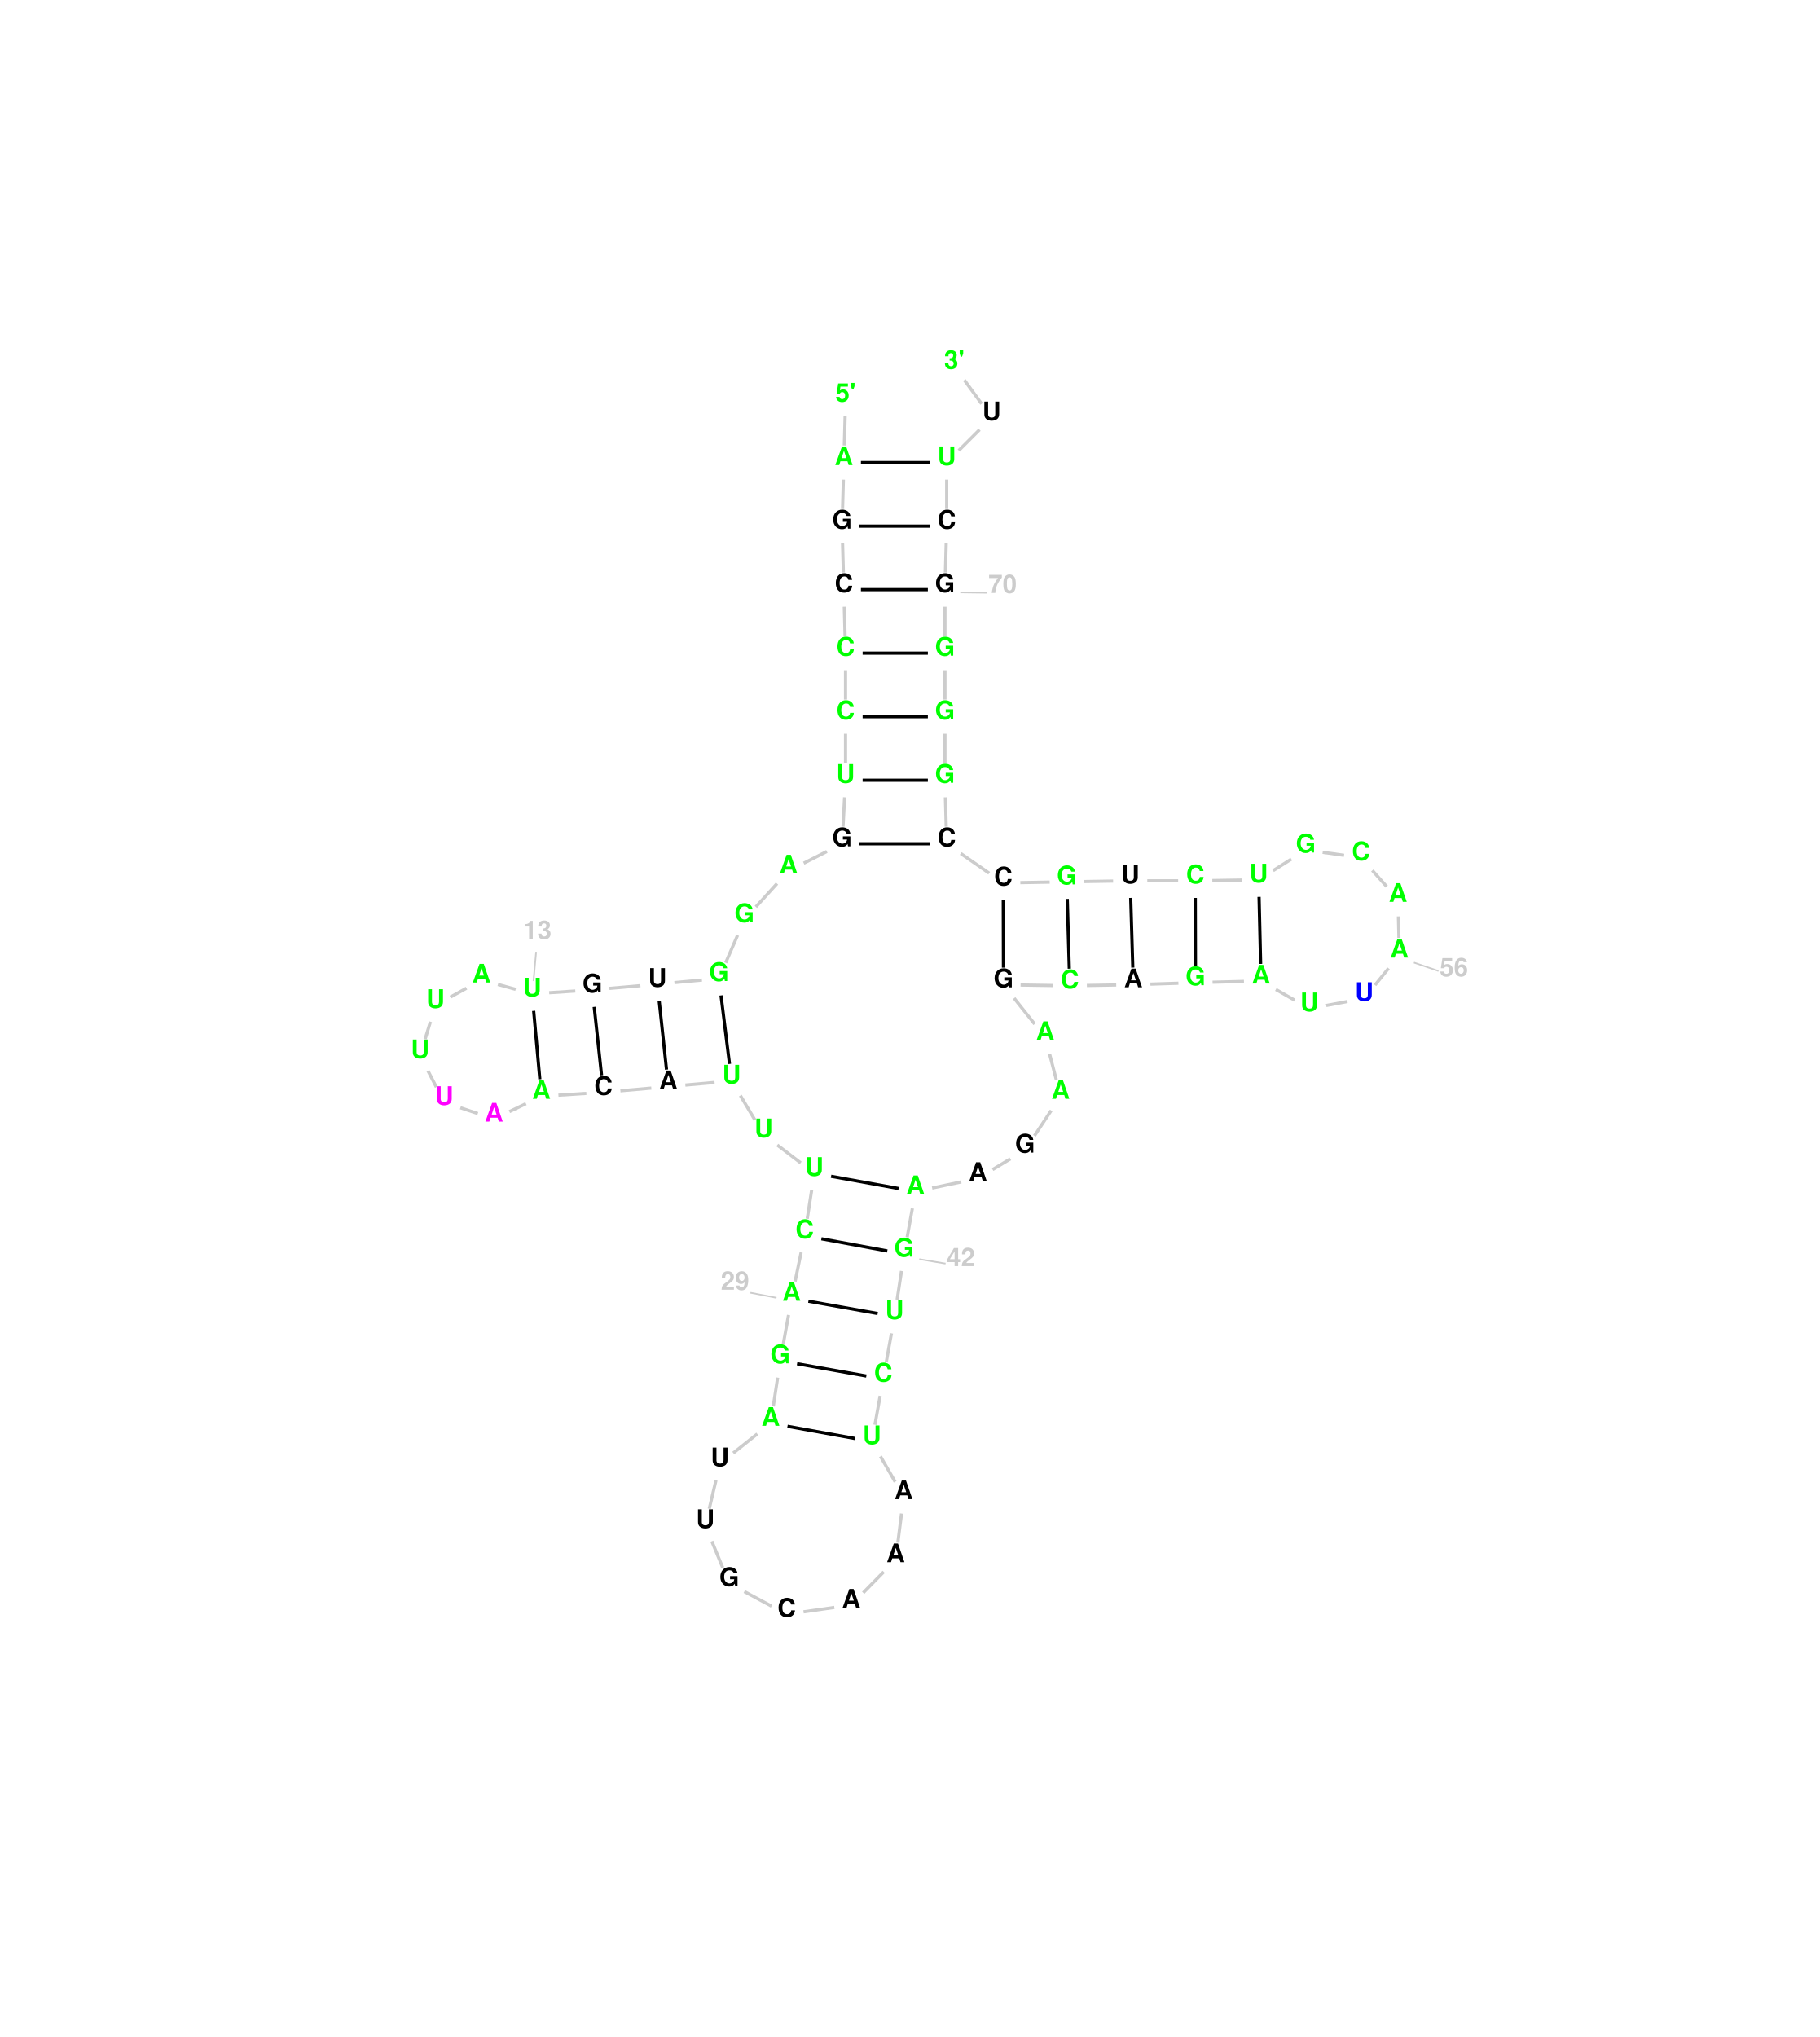
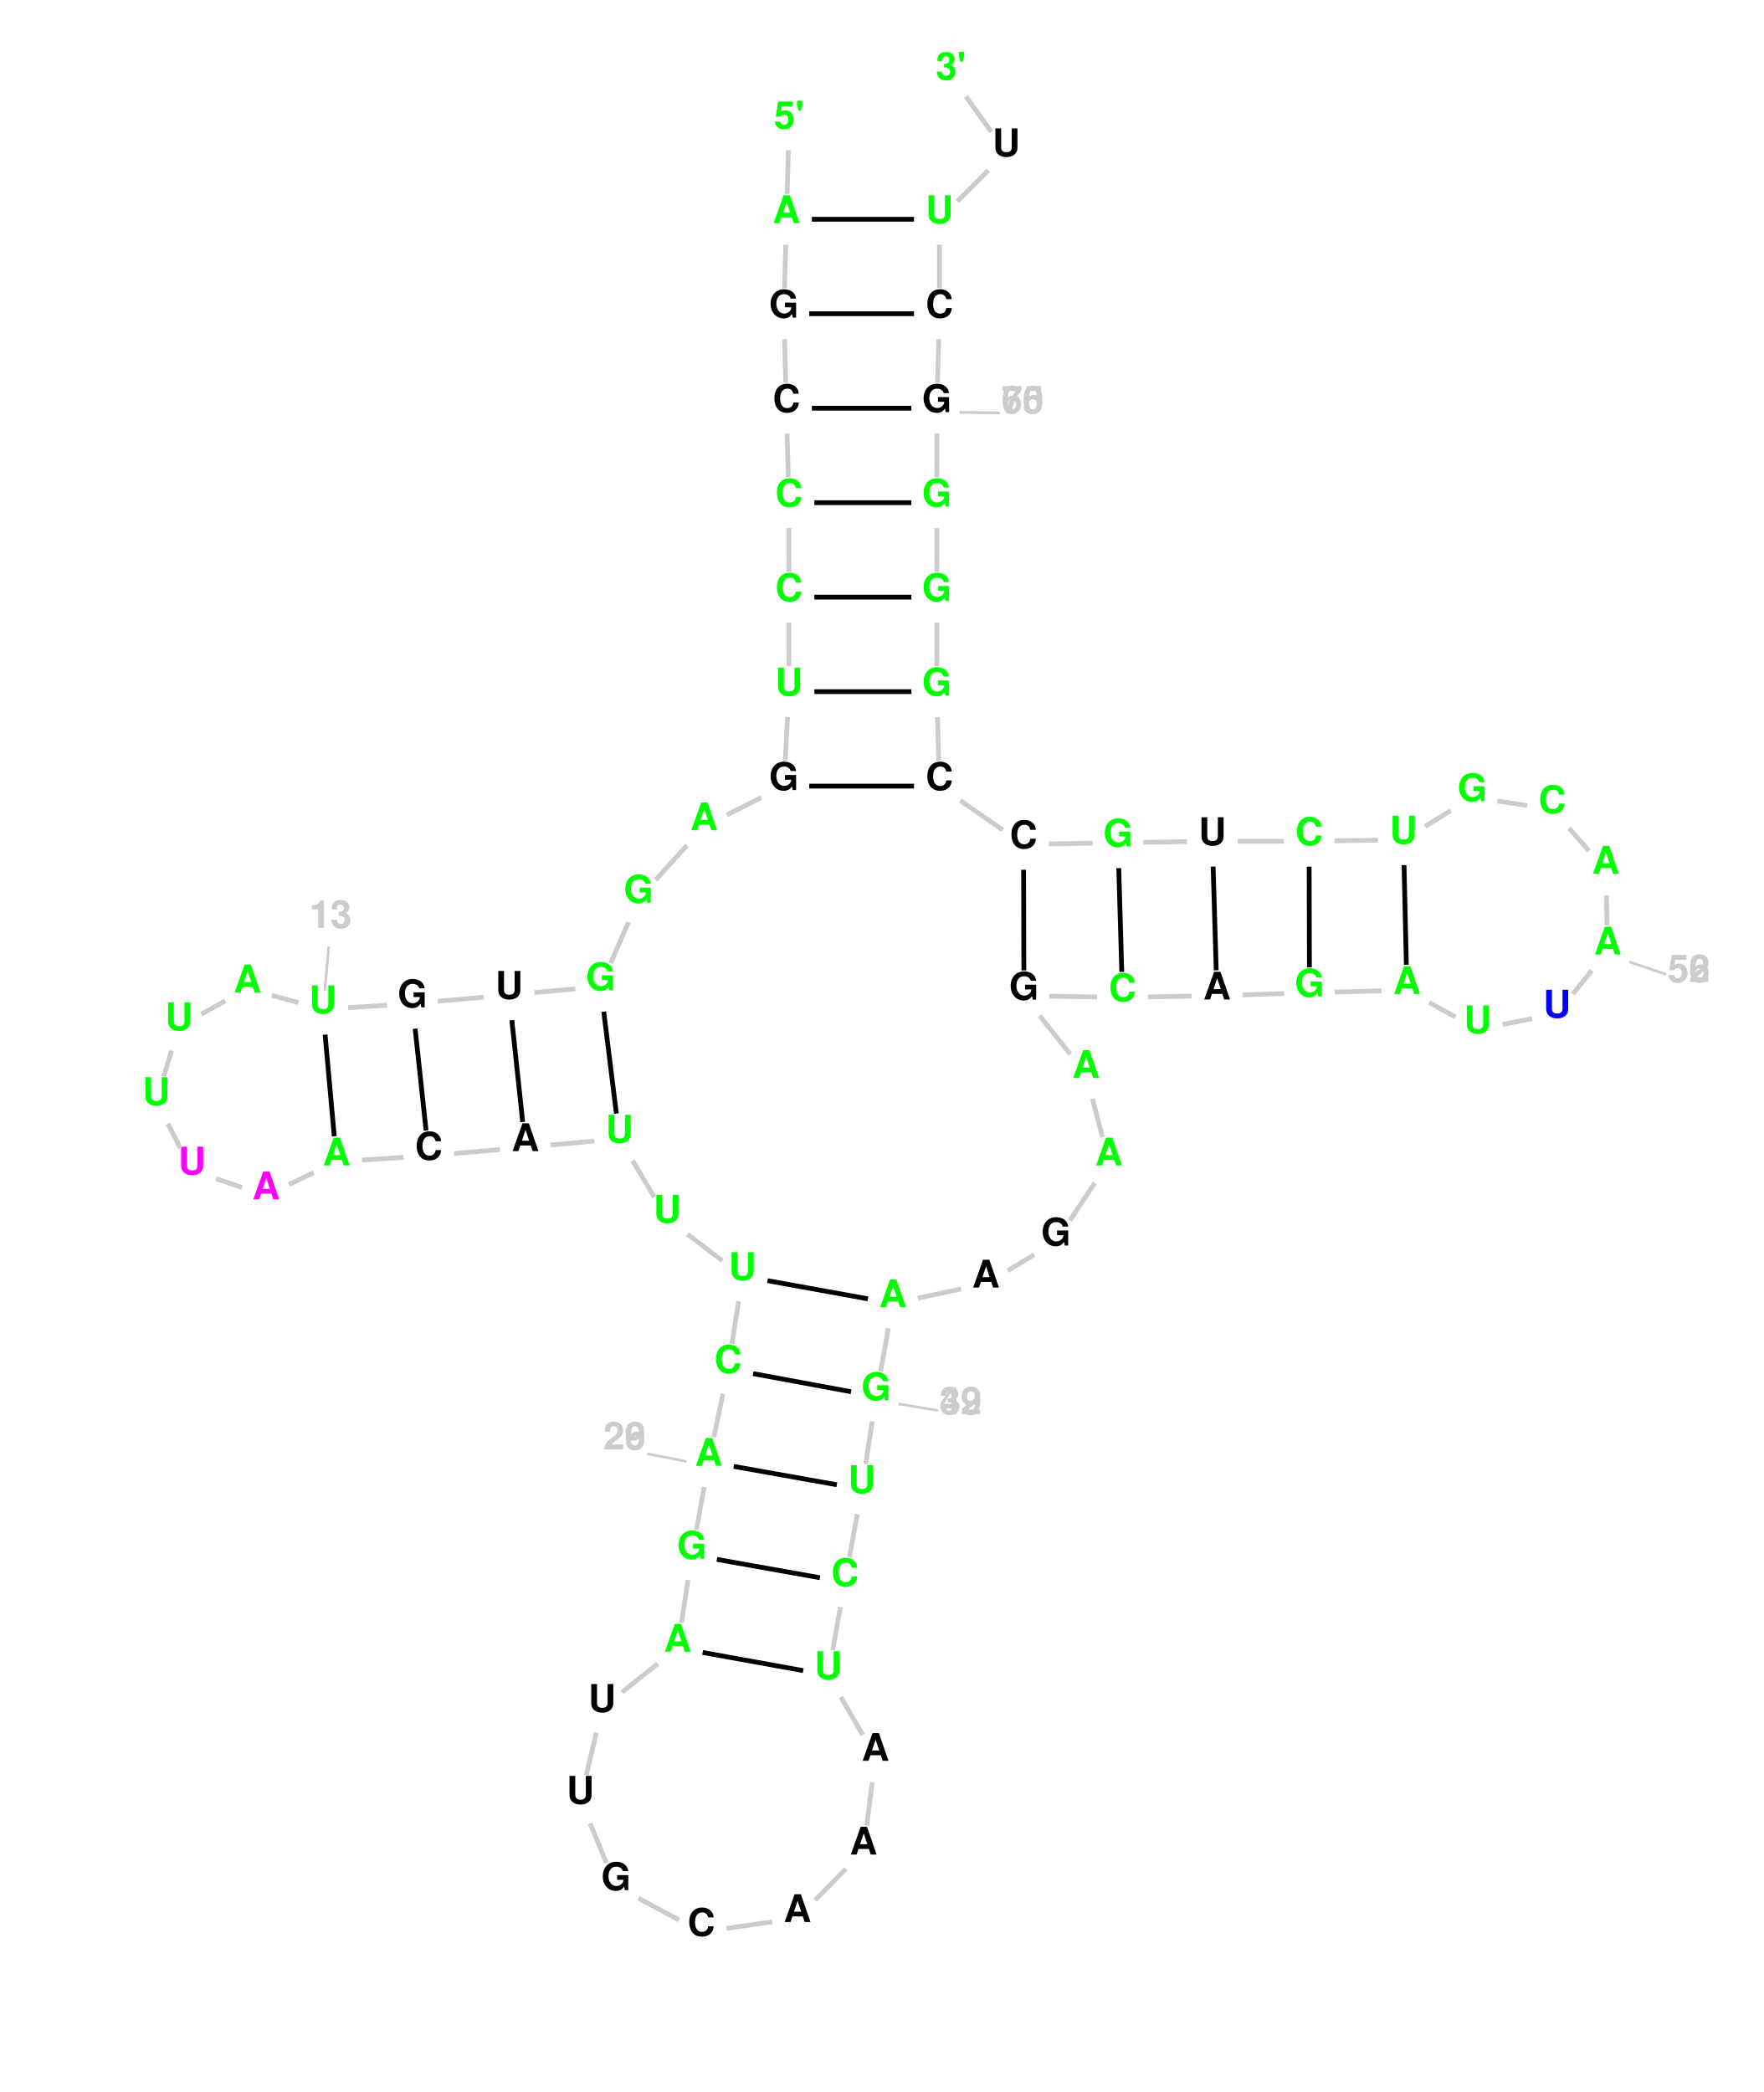
- <svg xmlns="http://www.w3.org/2000/svg" width="216.541" height="242.399" style="font-size: 3.049px; font-weight: bold; font-family: Helvetica; ">
+ <svg xmlns="http://www.w3.org/2000/svg" width="564.568" height="669.596">
  <g>
    <style type="text/css">


- text.red {fill: rgb(255, 0, 255); }
- text.green {fill: rgb(0, 255, 0); }
- text.blue {fill: rgb(0, 0, 255); }
- text.black {fill: rgb(0, 0, 0); }
- text.gray {fill: rgb(204, 204, 204); }
- text.brown {fill: rgb(211.65, 104.55, 30.6); }
- text {fill: rgb(0, 0, 0); text-anchor: middle; alignment-baseline: middle; }
circle.red {stroke: rgb(255, 0, 255); fill: none; }
circle.green {stroke: rgb(0, 255, 0); fill: none; }
circle.blue {stroke: rgb(0, 0, 255); fill: none; }
circle.black {stroke: rgb(0, 0, 0); fill: none; }
circle.gray {stroke: rgb(204, 204, 204); fill: none; }
circle.brown {stroke: rgb(211.65, 104.55, 30.6); fill: none; }
- line.red {stroke: rgb(255, 0, 255); stroke-width: 0.381; }
- line.green {stroke: rgb(0, 255, 0); stroke-width: 0.381; }
- line.blue {stroke: rgb(0, 0, 255); stroke-width: 0.381; }
- line.black {stroke: rgb(0, 0, 0); stroke-width: 0.381; }
- line.gray {stroke: rgb(204, 204, 204); stroke-width: 0.381; }
- line.brown {stroke: rgb(211.65, 104.55, 30.6); stroke-width: 0.381; }
+ line.red {stroke: rgb(255, 0, 255); stroke-width: 1.525; }
+ line.green {stroke: rgb(0, 255, 0); stroke-width: 1.525; }
+ line.blue {stroke: rgb(0, 0, 255); stroke-width: 1.525; }
+ line.black {stroke: rgb(0, 0, 0); stroke-width: 1.525; }
+ line.gray {stroke: rgb(204, 204, 204); stroke-width: 1.525; }
+ line.brown {stroke: rgb(211.65, 104.55, 30.6); stroke-width: 1.525; }
line {stroke: rgb(0, 0, 0); }
- text.numbering-label {fill: rgb(204, 204, 204);}
- line.numbering-line {stroke: rgb(204, 204, 204); stroke-width: 0.191;}
- line.predicted {stroke: rgb(0, 0, 0); stroke-dasharray: 2}
- .sequential {visibility:hidden}
- polyline {fill:none; stroke-linejoin:round; }
- .pseudoknot_segment1 {stroke-linecap:round; stroke-opacity: 0.4; stroke-width:3.049px}
- .pseudoknot_segment2 {stroke-linecap:round; stroke-opacity: 0.4; stroke-width:3.049px}
- .pseudoknot_connection {stroke-linecap:round; stroke-opacity: 0.2; stroke-width:1.5}
+ text.red {fill: rgb(255, 0, 255); font-size: 12.197px; font-weight: bold; font-family: Helvetica; }
+ text.green {fill: rgb(0, 255, 0); font-size: 12.197px; font-weight: bold; font-family: Helvetica; }
+ text.blue {fill: rgb(0, 0, 255); font-size: 12.197px; font-weight: bold; font-family: Helvetica; }
+ text.black {fill: rgb(0, 0, 0); font-size: 12.197px; font-weight: bold; font-family: Helvetica; }
+ text.gray {fill: rgb(204, 204, 204); font-size: 12.197px; font-weight: bold; font-family: Helvetica; }
+ text.brown {fill: rgb(211.65, 104.55, 30.6); font-size: 12.197px; font-weight: bold; font-family: Helvetica; }
+ text {fill: rgb(0, 0, 0); font-size: 12.197px; font-weight: bold; font-family: Helvetica; text-anchor: middle; alignment-baseline: middle; }
+ 
+ .pseudoknot_connection{stroke-linecap: round; stroke-opacity: 0.2; stroke-width: 1.5; }
+ .pseudoknot_segment1{stroke-linecap: round; stroke-opacity: 0.4; stroke-width: 12.197; }
+ .pseudoknot_segment2{stroke-linecap: round; stroke-opacity: 0.4; stroke-width: 12.197; }
+ line.numbering-line{stroke: rgb(204, 204, 204); stroke-width: 0.762; }
+ line.predicted{stroke: rgb(0, 0, 0); stroke-dasharray: 2; }
+ polyline{fill: none; stroke-linejoin: round; }
+ sequential{visibility: hidden; }
+ text.numbering-label{fill: rgb(204, 204, 204); }

</style>
  </g>
  <g>
-     <text x="100.641" y="47.787" class="green">5'</text>
-   </g>
-   <g>
-     <text x="100.431" y="55.349" class="green">A</text>
-   </g>
-   <g>
-     <line x1="102.464" y1="55.044" x2="110.638" y2="55.044" class="black" />
-   </g>
-   <g>
-     <text x="100.221" y="62.909" class="black">G</text>
-   </g>
-   <g>
-     <line x1="102.254" y1="62.604" x2="110.638" y2="62.604" class="black" />
-   </g>
-   <g>
-     <text x="100.431" y="70.469" class="black">C</text>
-   </g>
-   <g>
-     <line x1="102.464" y1="70.164" x2="110.428" y2="70.164" class="black" />
-   </g>
-   <g>
-     <text x="100.631" y="78.029" class="green">C</text>
-   </g>
-   <g>
-     <line x1="102.664" y1="77.724" x2="110.428" y2="77.724" class="black" />
-   </g>
-   <g>
-     <text x="100.631" y="85.589" class="green">C</text>
-   </g>
-   <g>
-     <line x1="102.664" y1="85.284" x2="110.428" y2="85.284" class="black" />
-   </g>
-   <g>
-     <text x="100.631" y="93.149" class="green">U</text>
-   </g>
-   <g>
-     <line x1="102.664" y1="92.844" x2="110.428" y2="92.844" class="black" />
-   </g>
-   <g>
-     <text x="100.221" y="100.709" class="black">G</text>
-   </g>
-   <g>
-     <line x1="102.254" y1="100.404" x2="110.638" y2="100.404" class="black" />
-   </g>
-   <g>
-     <text x="93.841" y="103.939" class="green">A</text>
-   </g>
-   <g>
-     <text x="88.591" y="109.729" class="green">G</text>
-   </g>
-   <g>
-     <text x="85.561" y="116.739" class="green">G</text>
-   </g>
-   <g>
-     <line x1="85.811" y1="118.452" x2="86.821" y2="126.607" class="black" />
-   </g>
-   <g>
-     <text x="78.241" y="117.419" class="black">U</text>
-   </g>
-   <g>
-     <line x1="78.456" y1="119.136" x2="79.325" y2="127.283" class="black" />
-   </g>
-   <g>
-     <text x="70.501" y="118.099" class="black">G</text>
-   </g>
-   <g>
-     <line x1="70.718" y1="119.815" x2="71.594" y2="127.963" class="black" />
-   </g>
-   <g>
-     <text x="63.331" y="118.569" class="green">U</text>
-   </g>
-   <g>
-     <line x1="63.514" y1="120.289" x2="64.248" y2="128.43" class="black" />
-   </g>
-   <g>
-     <text x="63.944" y="111.736" class="numbering-label sequential">13</text>
-   </g>
-   <g>
-     <text x="63.944" y="111.736" class="numbering-label template">13</text>
-   </g>
-   <g>
-     <line x1="63.494" y1="116.747" x2="63.807" y2="113.26" class="numbering-line sequential" />
-   </g>
-   <g>
-     <line x1="63.494" y1="116.747" x2="63.807" y2="113.26" class="numbering-line template" />
-   </g>
-   <g>
-     <text x="57.3" y="116.915" class="green">A</text>
-   </g>
-   <g>
-     <text x="51.822" y="119.934" class="green">U</text>
-   </g>
-   <g>
-     <text x="50" y="125.917" class="green">U</text>
-   </g>
-   <g>
-     <text x="52.864" y="131.476" class="red">U</text>
-   </g>
-   <g>
-     <text x="58.793" y="133.466" class="red">A</text>
-   </g>
-   <g>
-     <text x="64.431" y="130.759" class="green">A</text>
-   </g>
-   <g>
-     <text x="71.811" y="130.289" class="black">C</text>
-   </g>
-   <g>
-     <text x="79.541" y="129.609" class="black">A</text>
-   </g>
-   <g>
-     <text x="87.071" y="128.929" class="green">U</text>
-   </g>
-   <g>
-     <text x="90.891" y="135.329" class="green">U</text>
-   </g>
-   <g>
-     <text x="96.911" y="139.919" class="green">U</text>
-   </g>
-   <g>
-     <line x1="98.911" y1="139.976" x2="106.95" y2="141.432" class="black" />
-   </g>
-   <g>
-     <text x="95.761" y="147.349" class="green">C</text>
-   </g>
-   <g>
-     <line x1="97.76" y1="147.414" x2="105.602" y2="148.864" class="black" />
-   </g>
-   <g>
-     <text x="94.211" y="154.789" class="green">A</text>
-   </g>
-   <g>
-     <line x1="96.212" y1="154.84" x2="104.459" y2="156.308" class="black" />
-   </g>
-   <g>
-     <text x="87.477" y="153.477" class="numbering-label sequential">26</text>
-   </g>
-   <g>
-     <text x="87.477" y="153.477" class="numbering-label template">29</text>
-   </g>
-   <g>
-     <line x1="92.415" y1="154.439" x2="89.306" y2="153.833" class="numbering-line sequential" />
-   </g>
-   <g>
-     <line x1="92.415" y1="154.439" x2="89.306" y2="153.833" class="numbering-line template" />
-   </g>
-   <g>
-     <text x="92.861" y="162.229" class="green">G</text>
-   </g>
-   <g>
-     <line x1="94.862" y1="162.28" x2="103.109" y2="163.748" class="black" />
-   </g>
-   <g>
-     <text x="91.721" y="169.669" class="green">A</text>
-   </g>
-   <g>
-     <line x1="93.721" y1="169.726" x2="101.77" y2="171.182" class="black" />
-   </g>
-   <g>
-     <text x="85.681" y="174.479" class="black">U</text>
-   </g>
-   <g>
-     <text x="83.941" y="181.829" class="black">U</text>
-   </g>
-   <g>
-     <text x="86.791" y="188.739" class="black">G</text>
-   </g>
-   <g>
-     <text x="93.621" y="192.399" class="black">C</text>
-   </g>
-   <g>
-     <text x="101.311" y="191.299" class="black">A</text>
-   </g>
-   <g>
-     <text x="106.601" y="185.899" class="black">A</text>
-   </g>
-   <g>
-     <text x="107.551" y="178.399" class="black">A</text>
-   </g>
-   <g>
-     <text x="103.771" y="171.849" class="green">U</text>
-   </g>
-   <g>
-     <text x="105.111" y="164.409" class="green">C</text>
-   </g>
-   <g>
-     <text x="106.461" y="156.969" class="green">U</text>
-   </g>
-   <g>
-     <text x="107.601" y="149.539" class="green">G</text>
-   </g>
-   <g>
-     <text x="114.367" y="150.672" class="numbering-label sequential">39</text>
-   </g>
-   <g>
-     <text x="114.367" y="150.672" class="numbering-label template">42</text>
-   </g>
-   <g>
-     <line x1="109.405" y1="149.841" x2="112.538" y2="150.366" class="numbering-line sequential" />
-   </g>
-   <g>
-     <line x1="109.405" y1="149.841" x2="112.538" y2="150.366" class="numbering-line template" />
-   </g>
-   <g>
-     <text x="108.951" y="142.099" class="green">A</text>
-   </g>
-   <g>
-     <text x="116.391" y="140.529" class="black">A</text>
-   </g>
-   <g>
-     <text x="121.991" y="137.159" class="black">G</text>
-   </g>
-   <g>
-     <text x="126.231" y="130.759" class="green">A</text>
-   </g>
-   <g>
-     <text x="124.401" y="123.759" class="green">A</text>
-   </g>
-   <g>
-     <text x="119.431" y="117.489" class="black">G</text>
-   </g>
-   <g>
-     <line x1="119.426" y1="115.151" x2="119.406" y2="107.097" class="black" />
-   </g>
-   <g>
-     <text x="127.321" y="117.609" class="green">C</text>
-   </g>
-   <g>
-     <line x1="127.262" y1="115.272" x2="127.02" y2="106.966" class="black" />
-   </g>
-   <g>
-     <text x="134.881" y="117.479" class="black">A</text>
-   </g>
-   <g>
-     <line x1="134.82" y1="115.142" x2="134.572" y2="106.846" class="black" />
-   </g>
-   <g>
-     <text x="142.281" y="117.239" class="green">G</text>
-   </g>
-   <g>
-     <line x1="142.276" y1="114.901" x2="142.256" y2="106.847" class="black" />
-   </g>
-   <g>
-     <text x="150.081" y="117.039" class="green">A</text>
-   </g>
-   <g>
-     <line x1="150.034" y1="114.702" x2="149.848" y2="106.726" class="black" />
-   </g>
-   <g>
-     <text x="155.842" y="120.33" class="green">U</text>
-   </g>
-   <g>
-     <text x="162.364" y="119.106" class="blue">U</text>
-   </g>
-   <g>
-     <text x="166.541" y="113.951" class="green">A</text>
-   </g>
-   <g>
-     <text x="173.034" y="116.168" class="numbering-label sequential">52</text>
-   </g>
-   <g>
-     <text x="173.034" y="116.168" class="numbering-label template">56</text>
-   </g>
-   <g>
-     <line x1="168.273" y1="114.542" x2="171.205" y2="115.543" class="numbering-line sequential" />
-   </g>
-   <g>
-     <line x1="168.273" y1="114.542" x2="171.205" y2="115.543" class="numbering-line template" />
-   </g>
-   <g>
-     <text x="166.387" y="107.318" class="green">A</text>
-   </g>
-   <g>
-     <text x="161.974" y="102.363" class="green">C</text>
-   </g>
-   <g>
-     <text x="155.403" y="101.444" class="green">G</text>
-   </g>
-   <g>
-     <text x="149.801" y="104.999" class="green">U</text>
-   </g>
-   <g>
-     <text x="142.251" y="105.119" class="green">C</text>
-   </g>
-   <g>
-     <text x="134.511" y="105.119" class="black">U</text>
-   </g>
-   <g>
-     <text x="126.961" y="105.239" class="green">G</text>
-   </g>
-   <g>
-     <text x="119.401" y="105.369" class="black">C</text>
-   </g>
-   <g>
-     <text x="112.671" y="100.709" class="black">C</text>
-   </g>
-   <g>
-     <text x="112.461" y="93.149" class="green">G</text>
-   </g>
-   <g>
-     <text x="112.461" y="85.589" class="green">G</text>
-   </g>
-   <g>
-     <text x="112.461" y="78.029" class="green">G</text>
-   </g>
-   <g>
-     <text x="112.461" y="70.469" class="black">G</text>
-   </g>
-   <g>
-     <text x="119.321" y="70.564" class="numbering-label sequential">65</text>
-   </g>
-   <g>
-     <text x="119.321" y="70.564" class="numbering-label template">70</text>
-   </g>
-   <g>
-     <line x1="114.29" y1="70.495" x2="117.491" y2="70.539" class="numbering-line sequential" />
-   </g>
-   <g>
-     <line x1="114.29" y1="70.495" x2="117.491" y2="70.539" class="numbering-line template" />
-   </g>
-   <g>
-     <text x="112.671" y="62.909" class="black">C</text>
-   </g>
-   <g>
-     <text x="112.671" y="55.349" class="green">U</text>
-   </g>
-   <g>
-     <text x="118.02" y="50" class="black">U</text>
-   </g>
-   <g>
-     <text x="113.573" y="43.88" class="green">3'</text>
-   </g>
-   <g>
-     <line x1="100.584" y1="49.514" x2="100.487" y2="53.012" class="gray" />
-   </g>
-   <g>
-     <line x1="100.374" y1="57.076" x2="100.277" y2="60.572" class="gray" />
-   </g>
-   <g>
-     <line x1="100.277" y1="64.636" x2="100.374" y2="68.132" class="gray" />
-   </g>
-   <g>
-     <line x1="100.485" y1="72.196" x2="100.577" y2="75.692" class="gray" />
-   </g>
-   <g>
-     <line x1="100.631" y1="79.757" x2="100.631" y2="83.251" class="gray" />
-   </g>
-   <g>
-     <line x1="100.631" y1="87.317" x2="100.631" y2="90.811" class="gray" />
-   </g>
-   <g>
-     <line x1="100.521" y1="94.874" x2="100.331" y2="98.374" class="gray" />
-   </g>
-   <g>
-     <line x1="98.407" y1="101.322" x2="95.654" y2="102.716" class="gray" />
-   </g>
-   <g>
-     <line x1="92.475" y1="105.14" x2="89.956" y2="107.918" class="gray" />
-   </g>
-   <g>
-     <line x1="87.784" y1="111.29" x2="86.367" y2="114.568" class="gray" />
-   </g>
-   <g>
-     <line x1="83.537" y1="116.622" x2="80.265" y2="116.926" class="gray" />
-   </g>
-   <g>
-     <line x1="76.216" y1="117.292" x2="72.526" y2="117.616" class="gray" />
-   </g>
-   <g>
-     <line x1="68.472" y1="117.927" x2="65.359" y2="118.131" class="gray" />
-   </g>
-   <g>
-     <line x1="61.37" y1="117.727" x2="59.26" y2="117.148" class="gray" />
-   </g>
-   <g>
-     <line x1="55.519" y1="117.592" x2="53.603" y2="118.648" class="gray" />
-   </g>
-   <g>
-     <line x1="51.23" y1="121.574" x2="50.592" y2="123.667" class="gray" />
-   </g>
-   <g>
-     <line x1="50.931" y1="127.419" x2="51.933" y2="129.364" class="gray" />
-   </g>
-   <g>
-     <line x1="54.791" y1="131.818" x2="56.866" y2="132.514" class="gray" />
-   </g>
-   <g>
-     <line x1="60.626" y1="132.281" x2="62.598" y2="131.334" class="gray" />
-   </g>
-   <g>
-     <line x1="66.46" y1="130.325" x2="69.782" y2="130.113" class="gray" />
-   </g>
-   <g>
-     <line x1="73.836" y1="129.806" x2="77.516" y2="129.482" class="gray" />
-   </g>
-   <g>
-     <line x1="81.565" y1="129.121" x2="85.046" y2="128.807" class="gray" />
-   </g>
-   <g>
-     <line x1="88.113" y1="130.37" x2="89.849" y2="133.279" class="gray" />
-   </g>
-   <g>
-     <line x1="92.507" y1="136.257" x2="95.294" y2="138.382" class="gray" />
-   </g>
-   <g>
-     <line x1="96.6" y1="141.623" x2="96.072" y2="145.035" class="gray" />
-   </g>
-   <g>
-     <line x1="95.346" y1="149.034" x2="94.625" y2="152.494" class="gray" />
-   </g>
-   <g>
-     <line x1="93.848" y1="156.484" x2="93.224" y2="159.924" class="gray" />
-   </g>
-   <g>
-     <line x1="92.553" y1="163.934" x2="92.029" y2="167.355" class="gray" />
-   </g>
-   <g>
-     <line x1="90.131" y1="170.631" x2="87.271" y2="172.908" class="gray" />
-   </g>
-   <g>
-     <line x1="85.213" y1="176.152" x2="84.409" y2="179.546" class="gray" />
-   </g>
-   <g>
-     <line x1="84.716" y1="183.403" x2="86.016" y2="186.555" class="gray" />
-   </g>
-   <g>
-     <line x1="88.582" y1="189.394" x2="91.829" y2="191.134" class="gray" />
-   </g>
-   <g>
-     <line x1="95.633" y1="191.806" x2="99.298" y2="191.282" class="gray" />
-   </g>
-   <g>
-     <line x1="102.733" y1="189.542" x2="105.178" y2="187.046" class="gray" />
-   </g>
-   <g>
-     <line x1="106.856" y1="183.577" x2="107.295" y2="180.111" class="gray" />
-   </g>
-   <g>
-     <line x1="106.535" y1="176.334" x2="104.787" y2="173.305" class="gray" />
-   </g>
-   <g>
-     <line x1="104.131" y1="169.544" x2="104.75" y2="166.105" class="gray" />
-   </g>
-   <g>
-     <line x1="105.474" y1="162.104" x2="106.098" y2="158.664" class="gray" />
-   </g>
-   <g>
-     <line x1="106.769" y1="154.655" x2="107.292" y2="151.243" class="gray" />
-   </g>
-   <g>
-     <line x1="107.964" y1="147.234" x2="108.588" y2="143.794" class="gray" />
-   </g>
-   <g>
-     <line x1="110.94" y1="141.374" x2="114.402" y2="140.644" class="gray" />
-   </g>
-   <g>
-     <line x1="118.133" y1="139.176" x2="120.249" y2="137.902" class="gray" />
-   </g>
-   <g>
-     <line x1="123.113" y1="135.16" x2="125.108" y2="132.149" class="gray" />
-   </g>
-   <g>
-     <line x1="125.717" y1="128.487" x2="124.915" y2="125.421" class="gray" />
-   </g>
-   <g>
-     <line x1="123.138" y1="121.861" x2="120.694" y2="118.777" class="gray" />
-   </g>
-   <g>
-     <line x1="121.463" y1="117.215" x2="125.288" y2="117.273" class="gray" />
-   </g>
-   <g>
-     <line x1="129.353" y1="117.269" x2="132.848" y2="117.209" class="gray" />
-   </g>
-   <g>
-     <line x1="136.913" y1="117.108" x2="140.249" y2="117" class="gray" />
-   </g>
-   <g>
-     <line x1="144.313" y1="116.882" x2="148.049" y2="116.786" class="gray" />
-   </g>
-   <g>
-     <line x1="151.846" y1="117.742" x2="154.077" y2="119.017" class="gray" />
-   </g>
-   <g>
-     <line x1="157.84" y1="119.65" x2="160.366" y2="119.176" class="gray" />
-   </g>
-   <g>
-     <line x1="163.644" y1="117.222" x2="165.261" y2="115.226" class="gray" />
-   </g>
-   <g>
-     <line x1="166.494" y1="111.614" x2="166.434" y2="109.046" class="gray" />
-   </g>
-   <g>
-     <line x1="165.035" y1="105.495" x2="163.326" y2="103.576" class="gray" />
-   </g>
-   <g>
-     <line x1="159.961" y1="101.777" x2="157.417" y2="101.421" class="gray" />
-   </g>
-   <g>
-     <line x1="153.687" y1="102.229" x2="151.517" y2="103.605" class="gray" />
-   </g>
-   <g>
-     <line x1="147.768" y1="104.726" x2="144.283" y2="104.782" class="gray" />
-   </g>
-   <g>
-     <line x1="140.218" y1="104.814" x2="136.544" y2="104.814" class="gray" />
-   </g>
-   <g>
-     <line x1="132.478" y1="104.846" x2="128.993" y2="104.902" class="gray" />
-   </g>
-   <g>
-     <line x1="124.928" y1="104.969" x2="121.433" y2="105.029" class="gray" />
-   </g>
-   <g>
-     <line x1="117.73" y1="103.907" x2="114.342" y2="101.561" class="gray" />
-   </g>
-   <g>
-     <line x1="112.614" y1="98.372" x2="112.517" y2="94.876" class="gray" />
-   </g>
-   <g>
-     <line x1="112.461" y1="90.811" x2="112.461" y2="87.317" class="gray" />
-   </g>
-   <g>
-     <line x1="112.461" y1="83.251" x2="112.461" y2="79.757" class="gray" />
-   </g>
-   <g>
-     <line x1="112.461" y1="75.691" x2="112.461" y2="72.197" class="gray" />
-   </g>
-   <g>
-     <line x1="112.517" y1="68.132" x2="112.614" y2="64.636" class="gray" />
-   </g>
-   <g>
-     <line x1="112.671" y1="60.571" x2="112.671" y2="57.077" class="gray" />
-   </g>
-   <g>
-     <line x1="114.108" y1="53.607" x2="116.582" y2="51.133" class="gray" />
-   </g>
-   <g>
-     <line x1="116.825" y1="48.051" x2="114.768" y2="45.22" class="gray" />
+     <text x="252.563" y="41.149" class="green">5'</text>
+   </g>
+   <g>
+     <text x="251.723" y="71.396" class="green">A</text>
+   </g>
+   <g>
+     <line x1="259.854" y1="70.177" x2="292.552" y2="70.177" class="black" />
+   </g>
+   <g>
+     <text x="250.883" y="101.636" class="black">G</text>
+   </g>
+   <g>
+     <line x1="259.014" y1="100.417" x2="292.552" y2="100.417" class="black" />
+   </g>
+   <g>
+     <text x="251.723" y="131.876" class="black">C</text>
+   </g>
+   <g>
+     <line x1="259.854" y1="130.657" x2="291.712" y2="130.657" class="black" />
+   </g>
+   <g>
+     <text x="252.523" y="162.116" class="green">C</text>
+   </g>
+   <g>
+     <line x1="260.654" y1="160.897" x2="291.712" y2="160.897" class="black" />
+   </g>
+   <g>
+     <text x="252.523" y="192.356" class="green">C</text>
+   </g>
+   <g>
+     <line x1="260.654" y1="191.137" x2="291.712" y2="191.137" class="black" />
+   </g>
+   <g>
+     <text x="252.523" y="222.596" class="green">U</text>
+   </g>
+   <g>
+     <line x1="260.654" y1="221.377" x2="291.712" y2="221.377" class="black" />
+   </g>
+   <g>
+     <text x="250.883" y="252.836" class="black">G</text>
+   </g>
+   <g>
+     <line x1="259.014" y1="251.617" x2="292.552" y2="251.617" class="black" />
+   </g>
+   <g>
+     <text x="225.363" y="265.756" class="green">A</text>
+   </g>
+   <g>
+     <text x="204.363" y="288.916" class="green">G</text>
+   </g>
+   <g>
+     <text x="192.243" y="316.956" class="green">G</text>
+   </g>
+   <g>
+     <line x1="193.243" y1="323.806" x2="197.283" y2="356.427" class="black" />
+   </g>
+   <g>
+     <text x="162.963" y="319.676" class="black">U</text>
+   </g>
+   <g>
+     <line x1="163.825" y1="326.542" x2="167.301" y2="359.131" class="black" />
+   </g>
+   <g>
+     <text x="132.003" y="322.396" class="black">G</text>
+   </g>
+   <g>
+     <line x1="132.872" y1="329.261" x2="136.374" y2="361.852" class="black" />
+   </g>
+   <g>
+     <text x="103.323" y="324.276" class="green">U</text>
+   </g>
+   <g>
+     <line x1="104.054" y1="331.155" x2="106.992" y2="363.718" class="black" />
+   </g>
+   <g>
+     <text x="105.774" y="296.943" class="numbering-label sequential">13</text>
+   </g>
+   <g>
+     <text x="105.774" y="296.943" class="numbering-label template">13</text>
+   </g>
+   <g>
+     <line x1="103.977" y1="316.988" x2="105.227" y2="303.042" class="numbering-line sequential" />
+   </g>
+   <g>
+     <line x1="103.977" y1="316.988" x2="105.227" y2="303.042" class="numbering-line template" />
+   </g>
+   <g>
+     <text x="79.198" y="317.661" class="green">A</text>
+   </g>
+   <g>
+     <text x="57.289" y="329.737" class="green">U</text>
+   </g>
+   <g>
+     <text x="50" y="353.667" class="green">U</text>
+   </g>
+   <g>
+     <text x="61.456" y="375.905" class="red">U</text>
+   </g>
+   <g>
+     <text x="85.172" y="383.863" class="red">A</text>
+   </g>
+   <g>
+     <text x="107.723" y="373.036" class="green">A</text>
+   </g>
+   <g>
+     <text x="137.243" y="371.156" class="black">C</text>
+   </g>
+   <g>
+     <text x="168.163" y="368.436" class="black">A</text>
+   </g>
+   <g>
+     <text x="198.283" y="365.716" class="green">U</text>
+   </g>
+   <g>
+     <text x="213.563" y="391.316" class="green">U</text>
+   </g>
+   <g>
+     <text x="237.643" y="409.676" class="green">U</text>
+   </g>
+   <g>
+     <line x1="245.644" y1="409.905" x2="277.802" y2="415.728" class="black" />
+   </g>
+   <g>
+     <text x="233.043" y="439.396" class="green">C</text>
+   </g>
+   <g>
+     <line x1="241.039" y1="439.656" x2="272.407" y2="445.458" class="black" />
+   </g>
+   <g>
+     <text x="226.843" y="469.156" class="green">A</text>
+   </g>
+   <g>
+     <line x1="234.849" y1="469.361" x2="267.838" y2="475.232" class="black" />
+   </g>
+   <g>
+     <text x="199.907" y="463.907" class="numbering-label sequential">26</text>
+   </g>
+   <g>
+     <text x="199.907" y="463.907" class="numbering-label template">29</text>
+   </g>
+   <g>
+     <line x1="219.66" y1="467.756" x2="207.225" y2="465.333" class="numbering-line sequential" />
+   </g>
+   <g>
+     <line x1="219.66" y1="467.756" x2="207.225" y2="465.333" class="numbering-line template" />
+   </g>
+   <g>
+     <text x="221.443" y="498.916" class="green">G</text>
+   </g>
+   <g>
+     <line x1="229.449" y1="499.121" x2="262.438" y2="504.992" class="black" />
+   </g>
+   <g>
+     <text x="216.883" y="528.676" class="green">A</text>
+   </g>
+   <g>
+     <line x1="224.884" y1="528.904" x2="257.082" y2="534.729" class="black" />
+   </g>
+   <g>
+     <text x="192.723" y="547.916" class="black">U</text>
+   </g>
+   <g>
+     <text x="185.763" y="577.316" class="black">U</text>
+   </g>
+   <g>
+     <text x="197.163" y="604.956" class="black">G</text>
+   </g>
+   <g>
+     <text x="224.483" y="619.596" class="black">C</text>
+   </g>
+   <g>
+     <text x="255.243" y="615.196" class="black">A</text>
+   </g>
+   <g>
+     <text x="276.403" y="593.596" class="black">A</text>
+   </g>
+   <g>
+     <text x="280.203" y="563.596" class="black">A</text>
+   </g>
+   <g>
+     <text x="265.083" y="537.396" class="green">U</text>
+   </g>
+   <g>
+     <text x="270.443" y="507.636" class="green">C</text>
+   </g>
+   <g>
+     <text x="275.843" y="477.876" class="green">U</text>
+   </g>
+   <g>
+     <text x="280.403" y="448.156" class="green">G</text>
+   </g>
+   <g>
+     <text x="307.469" y="452.689" class="numbering-label sequential">39</text>
+   </g>
+   <g>
+     <text x="307.469" y="452.689" class="numbering-label template">42</text>
+   </g>
+   <g>
+     <line x1="287.621" y1="449.365" x2="300.151" y2="451.463" class="numbering-line sequential" />
+   </g>
+   <g>
+     <line x1="287.621" y1="449.365" x2="300.151" y2="451.463" class="numbering-line template" />
+   </g>
+   <g>
+     <text x="285.803" y="418.396" class="green">A</text>
+   </g>
+   <g>
+     <text x="315.563" y="412.116" class="black">A</text>
+   </g>
+   <g>
+     <text x="337.963" y="398.636" class="black">G</text>
+   </g>
+   <g>
+     <text x="354.923" y="373.036" class="green">A</text>
+   </g>
+   <g>
+     <text x="347.603" y="345.036" class="green">A</text>
+   </g>
+   <g>
+     <text x="327.723" y="319.956" class="black">G</text>
+   </g>
+   <g>
+     <line x1="327.703" y1="310.605" x2="327.623" y2="278.388" class="black" />
+   </g>
+   <g>
+     <text x="359.283" y="320.436" class="green">C</text>
+   </g>
+   <g>
+     <line x1="359.047" y1="311.089" x2="358.08" y2="277.864" class="black" />
+   </g>
+   <g>
+     <text x="389.523" y="319.916" class="black">A</text>
+   </g>
+   <g>
+     <line x1="389.28" y1="310.569" x2="388.286" y2="277.384" class="black" />
+   </g>
+   <g>
+     <text x="419.123" y="318.956" class="green">G</text>
+   </g>
+   <g>
+     <line x1="419.103" y1="309.605" x2="419.023" y2="277.388" class="black" />
+   </g>
+   <g>
+     <text x="450.323" y="318.156" class="green">A</text>
+   </g>
+   <g>
+     <line x1="450.134" y1="308.808" x2="449.392" y2="276.906" class="black" />
+   </g>
+   <g>
+     <text x="472.967" y="330.691" class="green">U</text>
+   </g>
+   <g>
+     <text x="498.362" y="325.693" class="blue">U</text>
+   </g>
+   <g>
+     <text x="514.568" y="305.514" class="green">A</text>
+   </g>
+   <g>
+     <text x="540.559" y="314.32" class="numbering-label sequential">52</text>
+   </g>
+   <g>
+     <text x="540.559" y="314.32" class="numbering-label template">56</text>
+   </g>
+   <g>
+     <line x1="521.499" y1="307.862" x2="533.241" y2="311.841" class="numbering-line sequential" />
+   </g>
+   <g>
+     <line x1="521.499" y1="307.862" x2="533.241" y2="311.841" class="numbering-line template" />
+   </g>
+   <g>
+     <text x="513.966" y="279.639" class="green">A</text>
+   </g>
+   <g>
+     <text x="496.839" y="260.234" class="green">C</text>
+   </g>
+   <g>
+     <text x="471.24" y="256.423" class="green">G</text>
+   </g>
+   <g>
+     <text x="449.203" y="269.996" class="green">U</text>
+   </g>
+   <g>
+     <text x="419.003" y="270.476" class="green">C</text>
+   </g>
+   <g>
+     <text x="388.043" y="270.476" class="black">U</text>
+   </g>
+   <g>
+     <text x="357.843" y="270.956" class="green">G</text>
+   </g>
+   <g>
+     <text x="327.603" y="271.476" class="black">C</text>
+   </g>
+   <g>
+     <text x="300.683" y="252.836" class="black">C</text>
+   </g>
+   <g>
+     <text x="299.843" y="222.596" class="green">G</text>
+   </g>
+   <g>
+     <text x="299.843" y="192.356" class="green">G</text>
+   </g>
+   <g>
+     <text x="299.843" y="162.116" class="green">G</text>
+   </g>
+   <g>
+     <text x="299.843" y="131.876" class="black">G</text>
+   </g>
+   <g>
+     <text x="327.283" y="132.257" class="numbering-label sequential">65</text>
+   </g>
+   <g>
+     <text x="327.283" y="132.257" class="numbering-label template">70</text>
+   </g>
+   <g>
+     <line x1="307.16" y1="131.978" x2="319.965" y2="132.156" class="numbering-line sequential" />
+   </g>
+   <g>
+     <line x1="307.16" y1="131.978" x2="319.965" y2="132.156" class="numbering-line template" />
+   </g>
+   <g>
+     <text x="300.683" y="101.636" class="black">C</text>
+   </g>
+   <g>
+     <text x="300.683" y="71.396" class="green">U</text>
+   </g>
+   <g>
+     <text x="322.079" y="50" class="black">U</text>
+   </g>
+   <g>
+     <text x="304.357" y="25.474" class="green">3'</text>
+   </g>
+   <g>
+     <line x1="252.337" y1="48.057" x2="251.949" y2="62.049" class="gray" />
+   </g>
+   <g>
+     <line x1="251.497" y1="78.305" x2="251.109" y2="92.289" class="gray" />
+   </g>
+   <g>
+     <line x1="251.109" y1="108.545" x2="251.497" y2="122.529" class="gray" />
+   </g>
+   <g>
+     <line x1="251.938" y1="138.785" x2="252.308" y2="152.768" class="gray" />
+   </g>
+   <g>
+     <line x1="252.523" y1="169.028" x2="252.523" y2="183.005" class="gray" />
+   </g>
+   <g>
+     <line x1="252.523" y1="199.268" x2="252.523" y2="213.245" class="gray" />
+   </g>
+   <g>
+     <line x1="252.083" y1="229.496" x2="251.323" y2="243.497" class="gray" />
+   </g>
+   <g>
+     <line x1="243.629" y1="255.289" x2="232.618" y2="260.864" class="gray" />
+   </g>
+   <g>
+     <line x1="219.901" y1="270.56" x2="209.825" y2="281.673" class="gray" />
+   </g>
+   <g>
+     <line x1="201.137" y1="295.161" x2="195.469" y2="308.273" class="gray" />
+   </g>
+   <g>
+     <line x1="184.147" y1="316.489" x2="171.059" y2="317.705" class="gray" />
+   </g>
+   <g>
+     <line x1="154.863" y1="319.168" x2="140.103" y2="320.465" class="gray" />
+   </g>
+   <g>
+     <line x1="123.889" y1="321.709" x2="111.437" y2="322.525" class="gray" />
+   </g>
+   <g>
+     <line x1="95.481" y1="320.906" x2="87.04" y2="318.592" class="gray" />
+   </g>
+   <g>
+     <line x1="72.077" y1="320.367" x2="64.411" y2="324.592" class="gray" />
+   </g>
+   <g>
+     <line x1="54.92" y1="336.295" x2="52.369" y2="344.669" class="gray" />
+   </g>
+   <g>
+     <line x1="53.724" y1="359.675" x2="57.732" y2="367.457" class="gray" />
+   </g>
+   <g>
+     <line x1="69.165" y1="377.272" x2="77.463" y2="380.057" class="gray" />
+   </g>
+   <g>
+     <line x1="92.502" y1="379.124" x2="100.393" y2="375.336" class="gray" />
+   </g>
+   <g>
+     <line x1="115.838" y1="371.3" x2="129.128" y2="370.453" class="gray" />
+   </g>
+   <g>
+     <line x1="145.343" y1="369.224" x2="160.063" y2="367.929" class="gray" />
+   </g>
+   <g>
+     <line x1="176.261" y1="366.485" x2="190.185" y2="365.228" class="gray" />
+   </g>
+   <g>
+     <line x1="202.45" y1="371.479" x2="209.396" y2="383.115" class="gray" />
+   </g>
+   <g>
+     <line x1="220.029" y1="395.027" x2="231.177" y2="403.527" class="gray" />
+   </g>
+   <g>
+     <line x1="236.399" y1="416.492" x2="234.287" y2="430.141" class="gray" />
+   </g>
+   <g>
+     <line x1="231.385" y1="446.137" x2="228.501" y2="459.976" class="gray" />
+   </g>
+   <g>
+     <line x1="225.391" y1="475.937" x2="222.895" y2="489.696" class="gray" />
+   </g>
+   <g>
+     <line x1="220.212" y1="505.734" x2="218.115" y2="519.419" class="gray" />
+   </g>
+   <g>
+     <line x1="210.522" y1="532.522" x2="199.084" y2="541.631" class="gray" />
+   </g>
+   <g>
+     <line x1="190.85" y1="554.609" x2="187.636" y2="568.184" class="gray" />
+   </g>
+   <g>
+     <line x1="188.863" y1="583.614" x2="194.063" y2="596.22" class="gray" />
+   </g>
+   <g>
+     <line x1="204.33" y1="607.577" x2="217.316" y2="614.536" class="gray" />
+   </g>
+   <g>
+     <line x1="232.532" y1="617.225" x2="247.194" y2="615.128" class="gray" />
+   </g>
+   <g>
+     <line x1="260.933" y1="608.168" x2="270.713" y2="598.185" class="gray" />
+   </g>
+   <g>
+     <line x1="277.425" y1="584.31" x2="279.181" y2="570.443" class="gray" />
+   </g>
+   <g>
+     <line x1="276.139" y1="555.334" x2="269.147" y2="543.219" class="gray" />
+   </g>
+   <g>
+     <line x1="266.524" y1="528.174" x2="269.002" y2="514.419" class="gray" />
+   </g>
+   <g>
+     <line x1="271.895" y1="498.416" x2="274.391" y2="484.657" class="gray" />
+   </g>
+   <g>
+     <line x1="277.076" y1="468.62" x2="279.17" y2="454.974" class="gray" />
+   </g>
+   <g>
+     <line x1="281.855" y1="438.936" x2="284.351" y2="425.177" class="gray" />
+   </g>
+   <g>
+     <line x1="293.759" y1="415.498" x2="307.607" y2="412.576" class="gray" />
+   </g>
+   <g>
+     <line x1="322.53" y1="406.704" x2="330.996" y2="401.609" class="gray" />
+   </g>
+   <g>
+     <line x1="342.454" y1="390.638" x2="350.432" y2="378.595" class="gray" />
+   </g>
+   <g>
+     <line x1="352.866" y1="363.95" x2="349.66" y2="351.684" class="gray" />
+   </g>
+   <g>
+     <line x1="342.552" y1="337.445" x2="332.774" y2="325.109" class="gray" />
+   </g>
+   <g>
+     <line x1="335.853" y1="318.86" x2="351.153" y2="319.093" class="gray" />
+   </g>
+   <g>
+     <line x1="367.413" y1="319.077" x2="381.393" y2="318.836" class="gray" />
+   </g>
+   <g>
+     <line x1="397.65" y1="318.433" x2="410.996" y2="318" class="gray" />
+   </g>
+   <g>
+     <line x1="427.252" y1="317.528" x2="442.195" y2="317.145" class="gray" />
+   </g>
+   <g>
+     <line x1="457.437" y1="320.875" x2="465.853" y2="325.533" class="gray" />
+   </g>
+   <g>
+     <line x1="480.945" y1="327.901" x2="490.383" y2="326.044" class="gray" />
+   </g>
+   <g>
+     <line x1="503.453" y1="318.134" x2="509.476" y2="310.634" class="gray" />
+   </g>
+   <g>
+     <line x1="514.379" y1="296.165" x2="514.155" y2="286.548" class="gray" />
+   </g>
+   <g>
+     <line x1="508.585" y1="272.323" x2="502.22" y2="265.111" class="gray" />
+   </g>
+   <g>
+     <line x1="488.797" y1="257.817" x2="479.282" y2="256.401" class="gray" />
+   </g>
+   <g>
+     <line x1="464.317" y1="259.467" x2="456.126" y2="264.512" class="gray" />
+   </g>
+   <g>
+     <line x1="441.073" y1="268.906" x2="427.133" y2="269.127" class="gray" />
+   </g>
+   <g>
+     <line x1="410.872" y1="269.257" x2="396.174" y2="269.257" class="gray" />
+   </g>
+   <g>
+     <line x1="379.913" y1="269.386" x2="365.973" y2="269.607" class="gray" />
+   </g>
+   <g>
+     <line x1="349.713" y1="269.876" x2="335.733" y2="270.117" class="gray" />
+   </g>
+   <g>
+     <line x1="320.918" y1="265.628" x2="307.368" y2="256.246" class="gray" />
+   </g>
+   <g>
+     <line x1="300.457" y1="243.489" x2="300.069" y2="229.505" class="gray" />
+   </g>
+   <g>
+     <line x1="299.843" y1="213.245" x2="299.843" y2="199.268" class="gray" />
+   </g>
+   <g>
+     <line x1="299.843" y1="183.005" x2="299.843" y2="169.028" class="gray" />
+   </g>
+   <g>
+     <line x1="299.843" y1="152.765" x2="299.843" y2="138.788" class="gray" />
+   </g>
+   <g>
+     <line x1="300.069" y1="122.529" x2="300.457" y2="108.545" class="gray" />
+   </g>
+   <g>
+     <line x1="300.683" y1="92.285" x2="300.683" y2="78.308" class="gray" />
+   </g>
+   <g>
+     <line x1="306.433" y1="64.427" x2="316.33" y2="54.53" class="gray" />
+   </g>
+   <g>
+     <line x1="317.317" y1="42.19" x2="309.119" y2="30.845" class="gray" />
  </g>
</svg>
